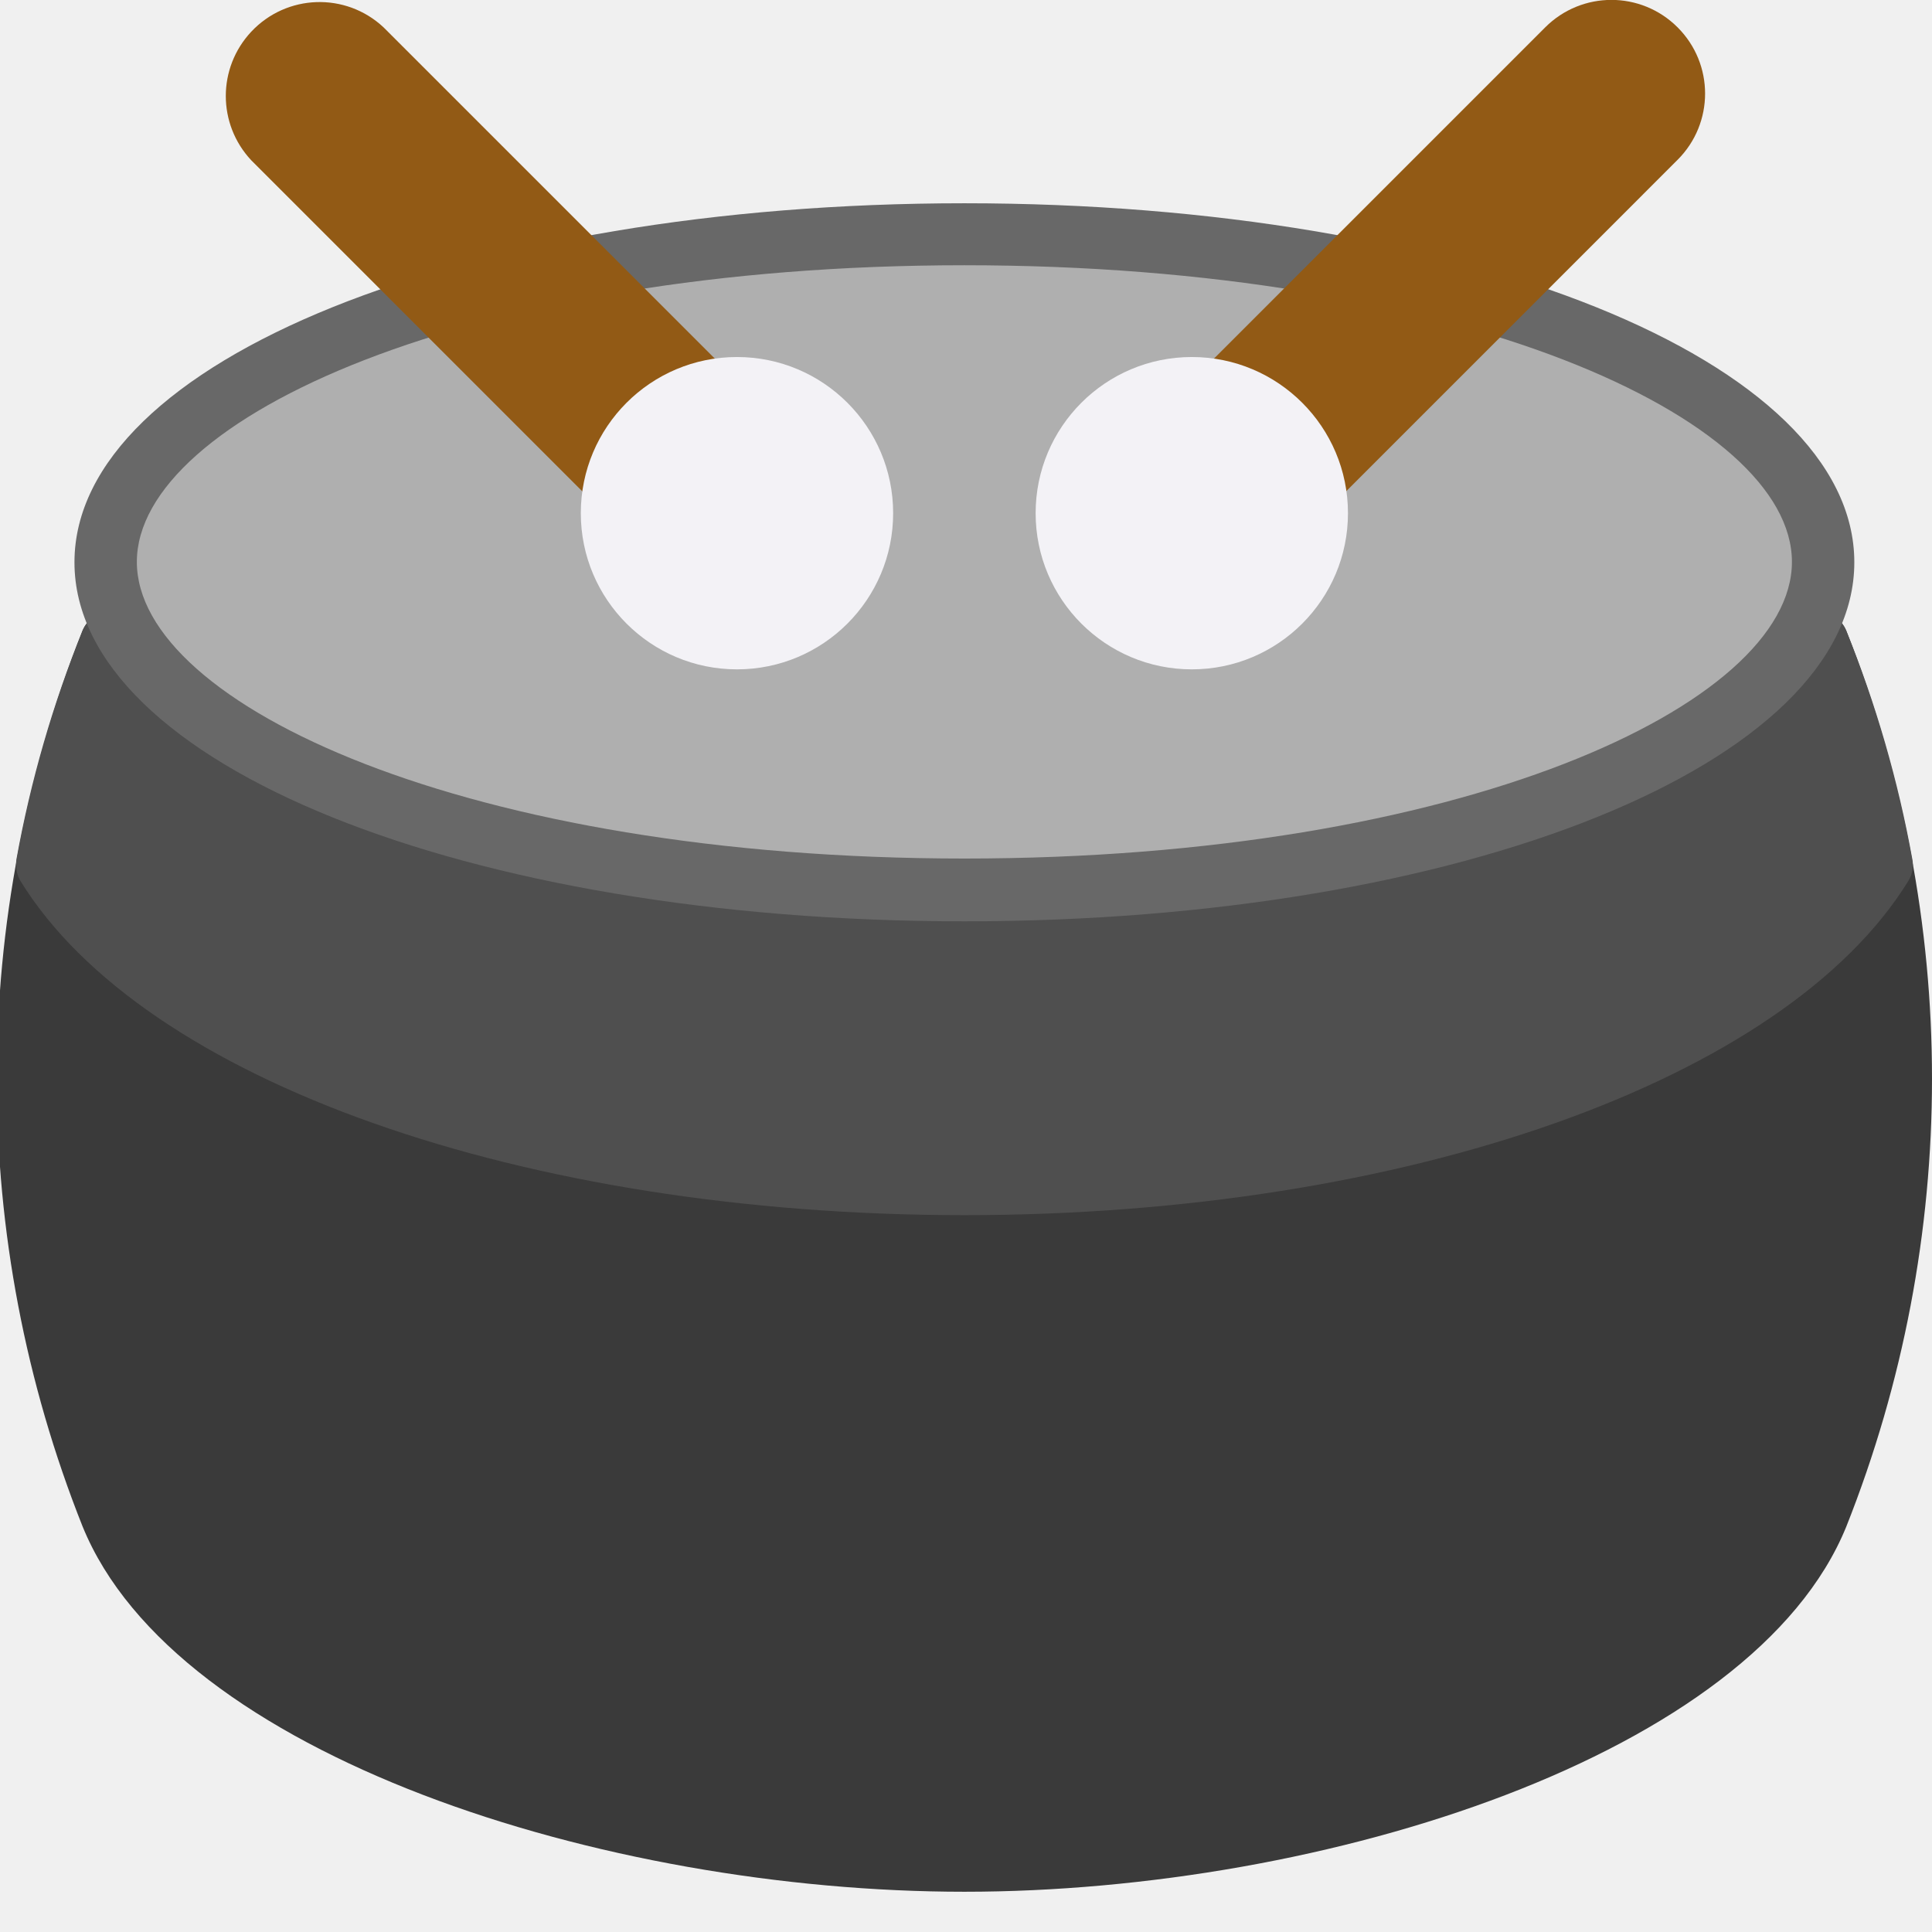
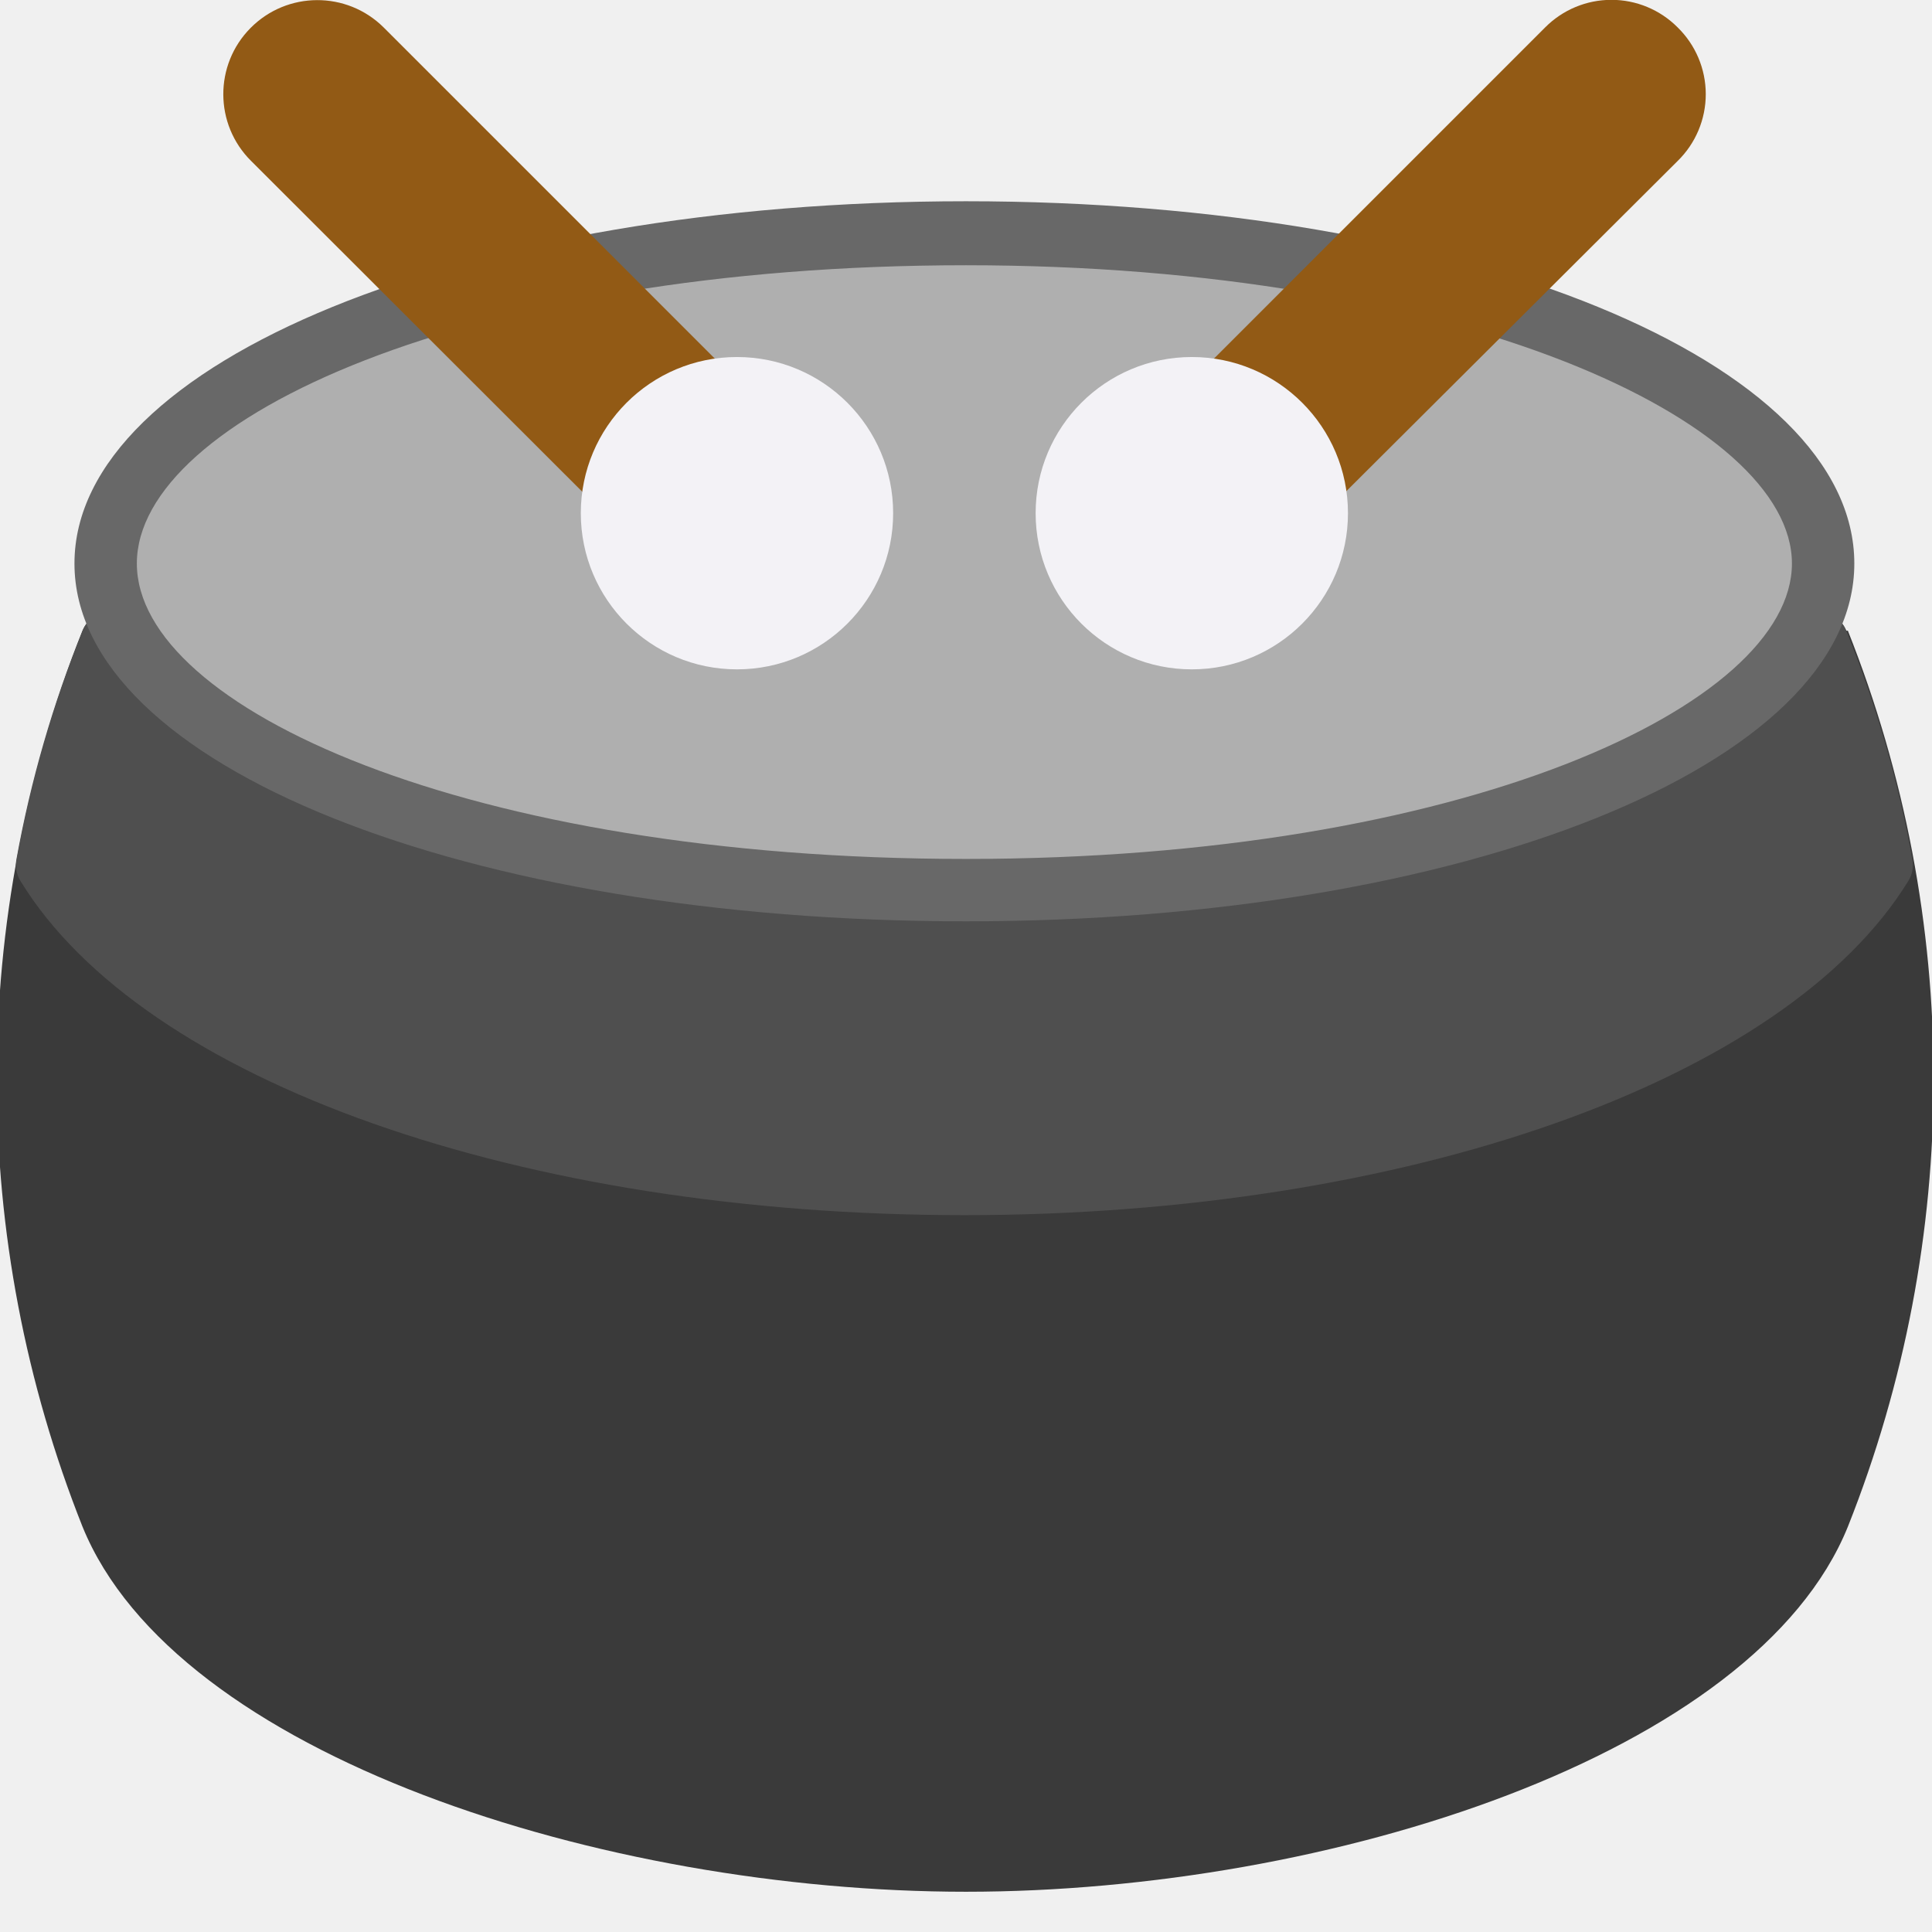
- <svg xmlns="http://www.w3.org/2000/svg" version="1.1" x="0px" y="0px" viewBox="0 0 48 48" style="enable-background:new 0 0 48 48;" xml:space="preserve">
-   <style type="text/css">
- 	.st0{fill:#F5DAA7;}
- 	.st1{fill:#EDC472;}
- 	.st2{fill:#BC9B5B;}
- 	.st3{fill:#9A6A53;}
- 	.st4{fill:#855B47;}
- 	.st5{fill:#F4E2C1;}
- 	.st6{fill:#F7F7F7;}
- 	.st7{fill:#C8C3CA;}
- 	.st8{fill:#B78C7A;}
- 	.st9{fill:#7A5341;}
- 	.st10{fill:#704C3B;}
- 	.st11{fill:#CF9875;}
- 	.st12{fill:#C7865B;}
- 	.st13{clip-path:url(#SVGID_3_);}
- 	.st14{clip-path:url(#SVGID_4_);fill:#FFFFFF;stroke:#231F20;stroke-miterlimit:10;}
- 	.st15{fill:#FFFFFF;stroke:#231F20;stroke-miterlimit:10;}
- 	.st16{fill:none;stroke:#000000;stroke-width:4.5;stroke-miterlimit:10;}
- 	.st17{fill:#463C4B;}
- 	.st18{fill:#555A6E;}
- 	.st19{fill:#F06423;}
- 	.st20{fill:#FAA51E;}
- 	.st21{fill:#D7E6F0;}
- 	.st22{fill:#DADADA;}
- 	.st23{fill:#C4C6C6;}
- 	.st24{fill:#EDEEEF;}
- 	.st25{fill:#797981;}
- 	.st26{fill:#5A5A63;}
- 	.st27{fill:#494951;}
- 	.st28{fill:#29BAED;}
- 	.st29{fill:#DD9554;}
- 	.st30{fill:#CC8244;}
- 	.st31{fill:#805333;}
- 	.st32{fill:#A56A43;}
- 	.st33{fill:#CB8252;}
- 	.st34{fill:#ECF0F1;}
- 	.st35{fill:#603E26;}
- 	.st36{fill:#F9EAB0;}
- 	.st37{fill:#F5EFCA;}
- 	.st38{fill:#464F5D;}
- 	.st39{fill:#F3D55B;}
- 	.st40{fill:#6F6571;}
- 	.st41{fill:#4B3F4E;}
- 	.st42{fill:#5D5360;}
- 	.st43{fill:#857E87;}
- 	.st44{fill:#ECEAEC;}
- 	.st45{fill:#DAD8DB;}
- 	.st46{fill:#B3E59F;}
- 	.st47{fill:#CCF49F;}
- 	.st48{fill:#792A47;}
- 	.st49{fill:#A62B38;}
- 	.st50{fill:#D22D28;}
- 	.st51{fill:#FF2F19;}
- 	.st52{fill:#FFFFFF;}
- 	.st53{fill:#202666;}
- 	.st54{fill:#FDE6BB;}
- 	.st55{fill:#FE501F;}
- 	.st56{fill:#FD7226;}
- 	.st57{fill:#FCCD76;}
- 	.st58{fill:#FB932C;}
- 	.st59{fill:#4D2857;}
- 	.st60{fill:#B19046;}
- 	.st61{fill:#F0C419;}
- 	.st62{fill:#24AE5F;}
- 	.st63{fill:#E64C3C;}
- 	.st64{fill:#3B97D3;}
- 	.st65{fill:#E74444;}
- 	.st66{fill:#CE3536;}
- 	.st67{fill:#D9DBDD;}
- 	.st68{fill:#E8EDF1;}
- 	.st69{fill:#F3DB70;}
- 	.st70{fill:#D5DAF3;}
- 	.st71{fill:#A2AEE6;}
- 	.st72{fill:#FFC344;}
- 	.st73{fill:#FFE177;}
- 	.st74{fill:#BEC6ED;}
- 	.st75{fill:#8795DE;}
- 	.st76{fill-rule:evenodd;clip-rule:evenodd;fill:#A46A5A;}
- 	.st77{fill-rule:evenodd;clip-rule:evenodd;fill:#845252;}
- 	.st78{fill-rule:evenodd;clip-rule:evenodd;fill:#FFD05B;}
- 	.st79{fill-rule:evenodd;clip-rule:evenodd;fill:#704242;}
- 	.st80{fill-rule:evenodd;clip-rule:evenodd;fill:#FFC244;}
- 	.st81{fill-rule:evenodd;clip-rule:evenodd;fill:#596C76;}
- 	.st82{fill-rule:evenodd;clip-rule:evenodd;fill:#465A61;}
- 	.st83{fill:#A46A5A;}
- 	.st84{fill:#607D8B;}
- 	.st85{fill:#9C27B0;}
- 	.st86{fill:#03A9F4;}
- 	.st87{fill:#8BC34A;}
- 	.st88{fill:#FFC107;}
- 	.st89{fill:#FF9800;}
- 	.st90{fill:#F44336;}
- 	.st91{fill:#D7CCC8;}
- 	.st92{fill:#F57C00;}
- 	.st93{fill:#F9BB4B;}
- 	.st94{fill:#FCF05A;}
- 	.st95{fill:#66342E;}
- 	.st96{fill:#D3843D;}
- 	.st97{fill:#704C55;}
- 	.st98{fill:#5A344B;}
- 	.st99{fill:#E63950;}
- 	.st100{fill:#EFE2DD;}
- 	.st101{fill:#FF435B;}
- 	.st102{fill:#FFF5F5;}
- 	.st103{fill:#9B786F;}
- 	.st104{fill:#925CB4;}
- 	.st105{fill:#814BA2;}
- 	.st106{fill:#6F3F8A;}
- 	.st107{fill:#FFD185;}
- 	.st108{fill:#FFBA48;}
- 	.st109{fill:#FF5A35;}
- 	.st110{fill:#FF7A3C;}
- 	.st111{fill:#FFE8C2;}
- 	.st112{fill:#4F4F4F;}
- 	.st113{fill:#FF3A2F;}
- 	.st114{fill:#353535;}
- 	.st115{fill:#FB4A59;}
- 	.st116{fill:#F82F40;}
- 	.st117{fill:#3F5959;}
- 	.st118{fill:#384848;}
- 	.st119{fill:#EFF5F6;}
- 	.st120{fill:#CBE5E7;}
- 	.st121{fill:#FCC16D;}
- 	.st122{fill:#FCB44D;}
- 	.st123{fill:#A66856;}
- 	.st124{fill:#735458;}
- 	.st125{fill:#FFDEA9;}
- 	.st126{fill:#5C4346;}
- 	.st127{fill:#8F5040;}
- 	.st128{fill:#595959;}
- 	.st129{fill:#7F221C;}
- 	.st130{fill:#913122;}
- 	.st131{fill:#FFEFB0;}
- 	.st132{fill:#DB2116;}
- 	.st133{fill:#883F2E;}
- 	.st134{fill:#A44F3E;}
- 	.st135{fill:#D8AA5E;}
- 	.st136{fill:#E9B665;}
- 	.st137{fill:#E19974;}
- 	.st138{fill:#FFEFD2;}
- 	.st139{fill:#D7D0D6;}
- 	.st140{fill:#E8AD8C;}
- 	.st141{fill:#6D3326;}
- 	.st142{fill:#BA5D4F;}
- 	.st143{fill:#F5A871;}
- 	.st144{fill:#E89A5E;}
- 	.st145{fill:#A34F41;}
- 	.st146{fill:#D68A5A;}
- 	.st147{fill:#FFE5C4;}
- 	.st148{fill:#FDD1A7;}
- 	.st149{fill:#873F30;}
- 	.st150{fill:#C86F5C;}
- 	.st151{fill:#6C3328;}
- 	.st152{fill:#54231D;}
- 	.st153{fill:#B5B1B3;}
- 	.st154{fill:#FEC93E;}
- 	.st155{fill:#EFB533;}
- 	.st156{fill:#F7A738;}
- 	.st157{fill:#EA952F;}
- 	.st158{fill:#FD6E2E;}
- 	.st159{fill:#EA551B;}
- 	.st160{fill:#F5A257;}
- 	.st161{fill:#DB8F52;}
- 	.st162{fill:#75360D;}
- 	.st163{fill:#FFBF7B;}
- 	.st164{fill:#00CCB2;}
- 	.st165{fill:#00AB94;}
- 	.st166{fill:#FEA832;}
- 	.st167{fill:#FF8700;}
- 	.st168{fill:#00EED0;}
- 	.st169{fill:#FFD400;}
- 	.st170{fill:#FDBF00;}
- 	.st171{fill:#08B865;}
- 	.st172{fill:#E41F2D;}
- 	.st173{fill:#FD4755;}
- 	.st174{fill:#FB2B3A;}
- 	.st175{fill:#FED2A4;}
- 	.st176{fill:#FFE5C2;}
- 	.st177{fill:#FFBD86;}
- 	.st178{fill:#FE99A0;}
- 	.st179{fill:#FD8087;}
- 	.st180{fill:#C57A44;}
- 	.st181{fill:#09A755;}
- 	.st182{fill:#FEDF30;}
- 	.st183{fill:#FED402;}
- 	.st184{fill:#FAC600;}
- 	.st185{fill:#46CC8D;}
- 	.st186{fill:#00C27A;}
- 	.st187{fill:#FE7701;}
- 	.st188{fill:#FE860A;}
- 	.st189{fill:#C41926;}
- 	.st190{fill:#E89C5D;}
- 	.st191{fill:#F4B37D;}
- 	.st192{fill:#E8626C;}
- 	.st193{fill:#40C6C2;}
- 	.st194{fill:#FFC999;}
- 	.st195{fill:#4A4A68;}
- 	.st196{fill:#333356;}
- 	.st197{fill:#EDEDED;}
- 	.st198{fill:#C9C9C9;}
- 	.st199{fill:#FF9900;}
- 	.st200{fill:#FFCE00;}
- 	.st201{fill:#FBBD00;}
- 	.st202{fill:#ED8100;}
- 	.st203{fill:#FFE431;}
- 	.st204{fill:#FF9F00;}
- 	.st205{fill:#FFE666;}
- 	.st206{fill:#FFBF00;}
- 	.st207{fill:#FCCD31;}
- 	.st208{fill:#F2B016;}
- 	.st209{fill:#4A4D4F;}
- 	.st210{fill:#D3CBC2;}
- 	.st211{fill:#6D7072;}
- 	.st212{fill:#BAAFA6;}
- 	.st213{fill:#888C8E;}
- 	.st214{fill:#B4B4B4;}
- 	.st215{fill:#FFE999;}
- 	.st216{fill:#FFCF3B;}
- 	.st217{fill:#C1C1C1;}
- 	.st218{fill:#FFBC19;}
- 	.st219{fill:#94E6FF;}
- 	.st220{fill:#315F83;}
- 	.st221{fill:#267EA8;}
- 	.st222{fill:#3B3F5F;}
- 	.st223{fill:#D8F2FB;}
- 	.st224{fill:#35495E;}
- 	.st225{fill:#556080;}
- 	.st226{fill:#E4C05C;}
- 	.st227{fill:#E4C05C;stroke:#E4C05C;stroke-width:2;stroke-linecap:round;stroke-linejoin:round;stroke-miterlimit:10;}
- 	.st228{fill:#B57F5F;}
- 	.st229{fill:#966A5B;}
- 	.st230{fill:#FFD15B;}
- 	.st231{fill:#A5C3DC;}
- 	.st232{fill:#8697CB;}
- 	.st233{fill:#E0E0E0;}
- 	.st234{fill:#CCCCCC;}
- 	.st235{fill:#8E8E8E;}
- 	.st236{fill:#A0A0A0;}
- 	.st237{fill:#E13732;}
- 	.st238{fill:#F05055;}
- 	.st239{fill:#D24605;}
- 	.st240{fill:#FFCE53;}
- 	.st241{fill:#FFB833;}
- 	.st242{fill:#4999D1;}
- 	.st243{fill:#43AAF0;}
- 	.st244{fill:#FF2E23;}
- 	.st245{fill:#FF4A26;}
- 	.st246{fill:#C6805D;}
- 	.st247{fill:#77CC7D;}
- 	.st248{fill:#52BD7E;}
- 	.st249{fill:#98DB7C;}
- 	.st250{fill:#D48C64;}
- 	.st251{fill:#FFD18D;}
- 	.st252{fill:#FBBD80;}
- 	.st253{fill:#F3B573;}
- 	.st254{fill:#434A54;}
- 	.st255{fill:#DA4453;}
- 	.st256{fill:#FFCE54;}
- 	.st257{fill:#ED5564;}
- 	.st258{fill-rule:evenodd;clip-rule:evenodd;fill:#4BC3EF;}
- 	.st259{fill-rule:evenodd;clip-rule:evenodd;fill:#1BADDE;}
- 	.st260{fill-rule:evenodd;clip-rule:evenodd;fill:#DBD8DB;}
- 	.st261{fill-rule:evenodd;clip-rule:evenodd;fill:#C9BFC8;}
- 	.st262{fill:#421815;}
- 	.st263{fill:#FCB982;}
- 	.st264{fill:#FDDBBF;}
- 	.st265{fill:#FCCA9F;}
- 	.st266{fill:#C6865C;}
- 	.st267{fill:#B16E3D;}
- 	.st268{fill:#454545;}
- 	.st269{fill:#EFECEF;}
- 	.st270{fill:#E2DFE2;}
- 	.st271{fill:#3F3736;}
- 	.st272{fill:#C4755B;}
- 	.st273{fill:#FFE3A1;}
- 	.st274{fill-rule:evenodd;clip-rule:evenodd;fill:#D48C64;}
- 	.st275{fill:#DBD8DB;}
- 	.st276{fill:#BB5D4C;}
- 	.st277{fill:#465A61;}
- 	.st278{fill:#596C76;}
- 	.st279{fill:#E5E1E5;}
- 	.st280{fill:#7A8C98;}
- 	.st281{fill:#FEDBA6;}
- 	.st282{fill:#EAB14D;}
- 	.st283{fill:#617881;}
- 	.st284{fill:#E28086;}
- 	.st285{fill:#DD636E;}
- 	.st286{fill:#FFE07D;}
- 	.st287{fill:#ECBE6B;}
- 	.st288{fill:#E9EDF5;}
- 	.st289{fill:#CDD2E1;}
- 	.st290{fill:#FFAA00;}
- 	.st291{fill:#FF9500;}
- 	.st292{fill:#555A65;}
- 	.st293{fill:#333940;}
- 	.st294{fill:#E6A373;}
- 	.st295{fill:#CC8552;}
- 	.st296{fill:#FFDF40;}
- 	.st297{fill:#FFBE40;}
- 	.st298{fill:#FF9F40;}
- 	.st299{fill:#F77E00;}
- 	.st300{fill:#FFF04A;}
- 	.st301{fill:#00DDC1;}
- 	.st302{fill:#A24603;}
- 	.st303{fill:#F2D813;}
- 	.st304{fill:#803602;}
- 	.st305{fill:#3A3A3A;}
- 	.st306{fill:#AFAFAF;}
- 	.st307{fill:#686868;}
- 	.st308{fill:#925A15;}
- 	.st309{fill:#F3F2F6;}
- 	.st310{fill:#BF7D5A;}
- 	.st311{fill:#AA6256;}
- 	.st312{fill:#894E46;}
- 	.st313{fill:#DBA660;}
- 	.st314{fill:#E49542;}
- 	.st315{fill:#F9EFDA;}
- 	.st316{fill:#756E78;}
- 	.st317{fill:#665E66;}
- 	.st318{fill:#F9F6F9;}
- 	.st319{fill:#BC6C59;}
- 	.st320{fill:#994B39;}
- 	.st321{fill:#FEEC96;}
- 	.st322{fill:#F5DB64;}
- 	.st323{fill:#5D5E69;}
- 	.st324{fill:#FFE09F;}
- 	.st325{fill:#ECBD83;}
- 	.st326{fill:#F6D190;}
- 	.st327{fill:#FF8086;}
- 	.st328{fill:#E5646E;}
- 	.st329{fill:#357DA3;}
- 	.st330{fill:#F48A3B;}
- 	.st331{fill:#FFC233;}
- 	.st332{fill:#CDDEE0;}
- 	.st333{fill:#C8C5C9;}
- 	.st334{fill:#785353;}
- 	.st335{fill:#6E4848;}
- 	.st336{fill:#B7E4F8;}
- 	.st337{fill:#93D6F4;}
- 	.st338{fill:#DBF1FB;}
- 	.st339{fill:#8DCAFC;}
- 	.st340{fill:#64B9FC;}
- 	.st341{fill:#C4E1FF;}
- 	.st342{fill:#B5DBFD;}
- 	.st343{fill:#FEE7C9;}
- 	.st344{fill:#FFD496;}
- 	.st345{fill:#A3E440;}
- 	.st346{fill:#99D53B;}
- 	.st347{fill:#BCEA73;}
- 	.st348{fill:#C76D3D;}
- 	.st349{fill:#AA5E33;}
- 	.st350{fill:#D67F4F;}
- 	.st351{fill:#8DC637;}
- 	.st352{fill:#A79BA7;}
- 	.st353{fill:#7A6D79;}
- 	.st354{fill:#C4E2FF;}
- 	.st355{fill:#60B7FF;}
- 	.st356{fill:#B3DAFE;}
- 	.st357{fill:#F3F0F3;}
- 	.st358{fill:#EFEDEF;}
- 	.st359{fill:#CBC4CC;}
- 	.st360{fill:#26A6FE;}
- 	.st361{fill:#D2555A;}
- 	.st362{fill:#FF6464;}
- 	.st363{fill:#D7DEED;}
- 	.st364{fill:#B8BFD4;}
- 	.st365{fill:#959CB3;}
- 	.st366{fill:#F8C460;}
- 	.st367{fill:#FAAF42;}
- 	.st368{fill:#7A838B;}
- 	.st369{fill:#5D6972;}
- 	.st370{fill:#A7D0E1;}
- 	.st371{fill:#80BBCE;}
- 	.st372{fill:#FFD8CA;}
- 	.st373{fill:#FFBFAE;}
- 	.st374{fill:#FFE5D8;}
- 	.st375{fill:#E5EEF9;}
- 	.st376{fill:#56595E;}
- 	.st377{fill:#7F8284;}
- 	.st378{fill:#A5A5A4;}
- 	.st379{fill:#95A5A5;}
- 	.st380{fill:#BDC3C7;}
- 	.st381{fill:#7F8C8D;}
- </style>
-   <g id="Acoustic_Grand_Keyboard">
-     <g>
-       <path class="st305" d="M45.87,15.67c-0.12-0.29-0.4-0.48-0.72-0.48H2.77c-0.32,0-0.6,0.19-0.72,0.48    c-2.84,7.15-2.84,15.11,0,22.25C4.36,43.61,15,47,23.96,47s19.6-3.39,21.91-9.07C48.71,30.78,48.71,22.82,45.87,15.67L45.87,15.67    z" />
-       <path class="st112" d="M45.87,15.67c-0.12-0.29-0.4-0.48-0.72-0.48H2.77c-0.32,0-0.6,0.19-0.72,0.48    c-0.74,1.83-1.29,3.73-1.64,5.67c-0.03,0.19,0,0.38,0.1,0.55c3.06,4.97,12.49,8.3,23.45,8.3s20.39-3.34,23.45-8.3    c0.1-0.16,0.14-0.36,0.1-0.55C47.16,19.4,46.61,17.5,45.87,15.67L45.87,15.67z" />
-       <ellipse class="st306" cx="23.96" cy="13.97" rx="21.34" ry="8.15" />
-       <path class="st307" d="M23.96,22.89c-12.4,0-22.11-3.92-22.11-8.92s9.71-8.92,22.11-8.92s22.11,3.92,22.11,8.92    S36.36,22.89,23.96,22.89z M23.96,6.59c-12.3,0-20.56,3.81-20.56,7.37s8.26,7.37,20.56,7.37s20.56-3.81,20.56-7.37    S36.26,6.59,23.96,6.59z" />
-       <path class="st308" d="M41.68,0.68c-0.91-0.91-2.38-0.91-3.29,0c0,0,0,0,0,0l-8.78,8.78c-0.3,0.3-0.3,0.79,0,1.1l2.19,2.19    c0.3,0.3,0.79,0.3,1.1,0l8.78-8.78C42.59,3.06,42.59,1.59,41.68,0.68z" />
-       <circle class="st309" cx="29.61" cy="12.75" r="3.88" />
-       <path class="st308" d="M18.31,9.46L9.53,0.68C8.59-0.2,7.12-0.15,6.24,0.79c-0.84,0.9-0.84,2.29,0,3.19l8.78,8.78    c0.3,0.3,0.79,0.3,1.1,0l2.19-2.19C18.61,10.25,18.61,9.76,18.31,9.46z" />
-       <circle class="st309" cx="18.31" cy="12.75" r="3.88" />
-     </g>
-   </g>
-   <g id="Layer_2">
- </g>
+ <svg xmlns="http://www.w3.org/2000/svg" id="Acoustic_Grand_Keyboard" data-name="Acoustic Grand Keyboard" viewBox="0 0 48 48">
+   <defs>
+     <style>.cls-1{fill:#3a3a3a;}.cls-2{fill:#4f4f4f;}.cls-3{fill:#afafaf;}.cls-4{fill:#686868;}.cls-5{fill:#925a15;}.cls-6{fill:#f3f2f6;}</style>
+   </defs>
+   <path class="cls-1" d="M45.87,15.67a.77.77,0,0,0-.72-.48H2.77a.77.77,0,0,0-.72.48,30.14,30.14,0,0,0,0,22.26C4.36,43.61,15,47,24,47s19.61-3.39,21.91-9.07a30.14,30.14,0,0,0,0-22.26Z" />
+   <path class="cls-2" d="M45.87,15.67a.77.77,0,0,0-.72-.48H2.77a.77.77,0,0,0-.72.48A28.73,28.73,0,0,0,.41,21.34a.75.75,0,0,0,.1.55c3.06,5,12.49,8.3,23.45,8.3s20.39-3.33,23.45-8.3a.75.75,0,0,0,.1-.55,28.73,28.73,0,0,0-1.64-5.67Z" />
+   <ellipse class="cls-3" cx="23.96" cy="13.97" rx="21.34" ry="8.15" />
+   <path class="cls-4" d="M24,22.89C11.56,22.89,1.85,19,1.85,14S11.56,5,24,5,46.07,9,46.07,14,36.36,22.89,24,22.89Zm0-16.3C11.66,6.59,3.4,10.41,3.4,14S11.66,21.34,24,21.34,44.52,17.52,44.52,14,36.26,6.59,24,6.59Z" />
+   <path class="cls-5" d="M41.68.68a2.32,2.32,0,0,0-3.29,0h0L29.61,9.46a.78.78,0,0,0,0,1.1l2.2,2.19a.77.77,0,0,0,1.09,0L41.68,4A2.32,2.32,0,0,0,41.68.68Z" />
+   <circle class="cls-6" cx="29.61" cy="12.75" r="3.88" />
+   <path class="cls-5" d="M18.31,9.46,9.53.68A2.33,2.33,0,0,0,6.24,4L15,12.75a.78.78,0,0,0,1.1,0l2.19-2.19A.78.78,0,0,0,18.31,9.46Z" />
+   <circle class="cls-6" cx="18.31" cy="12.75" r="3.88" />
</svg>
